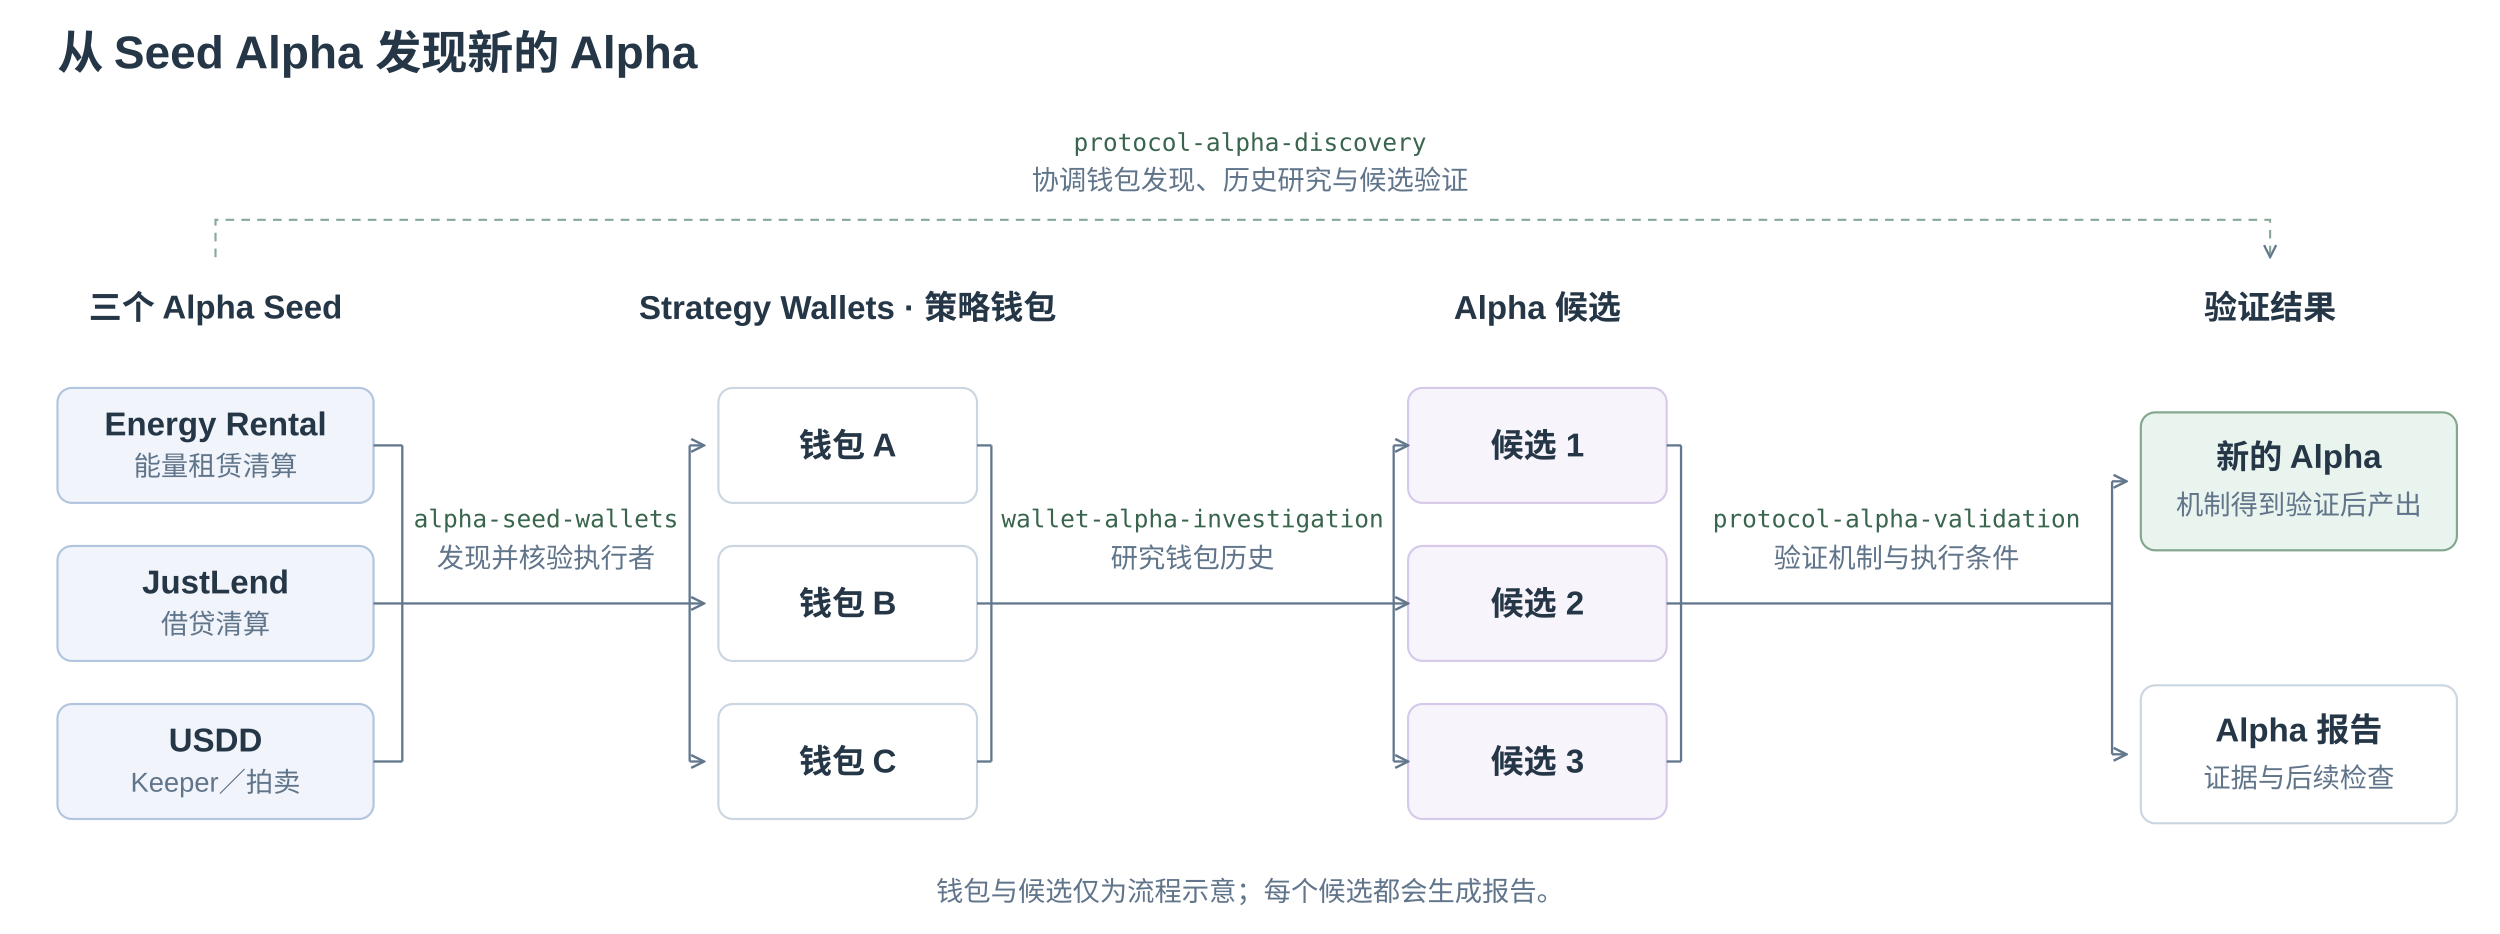
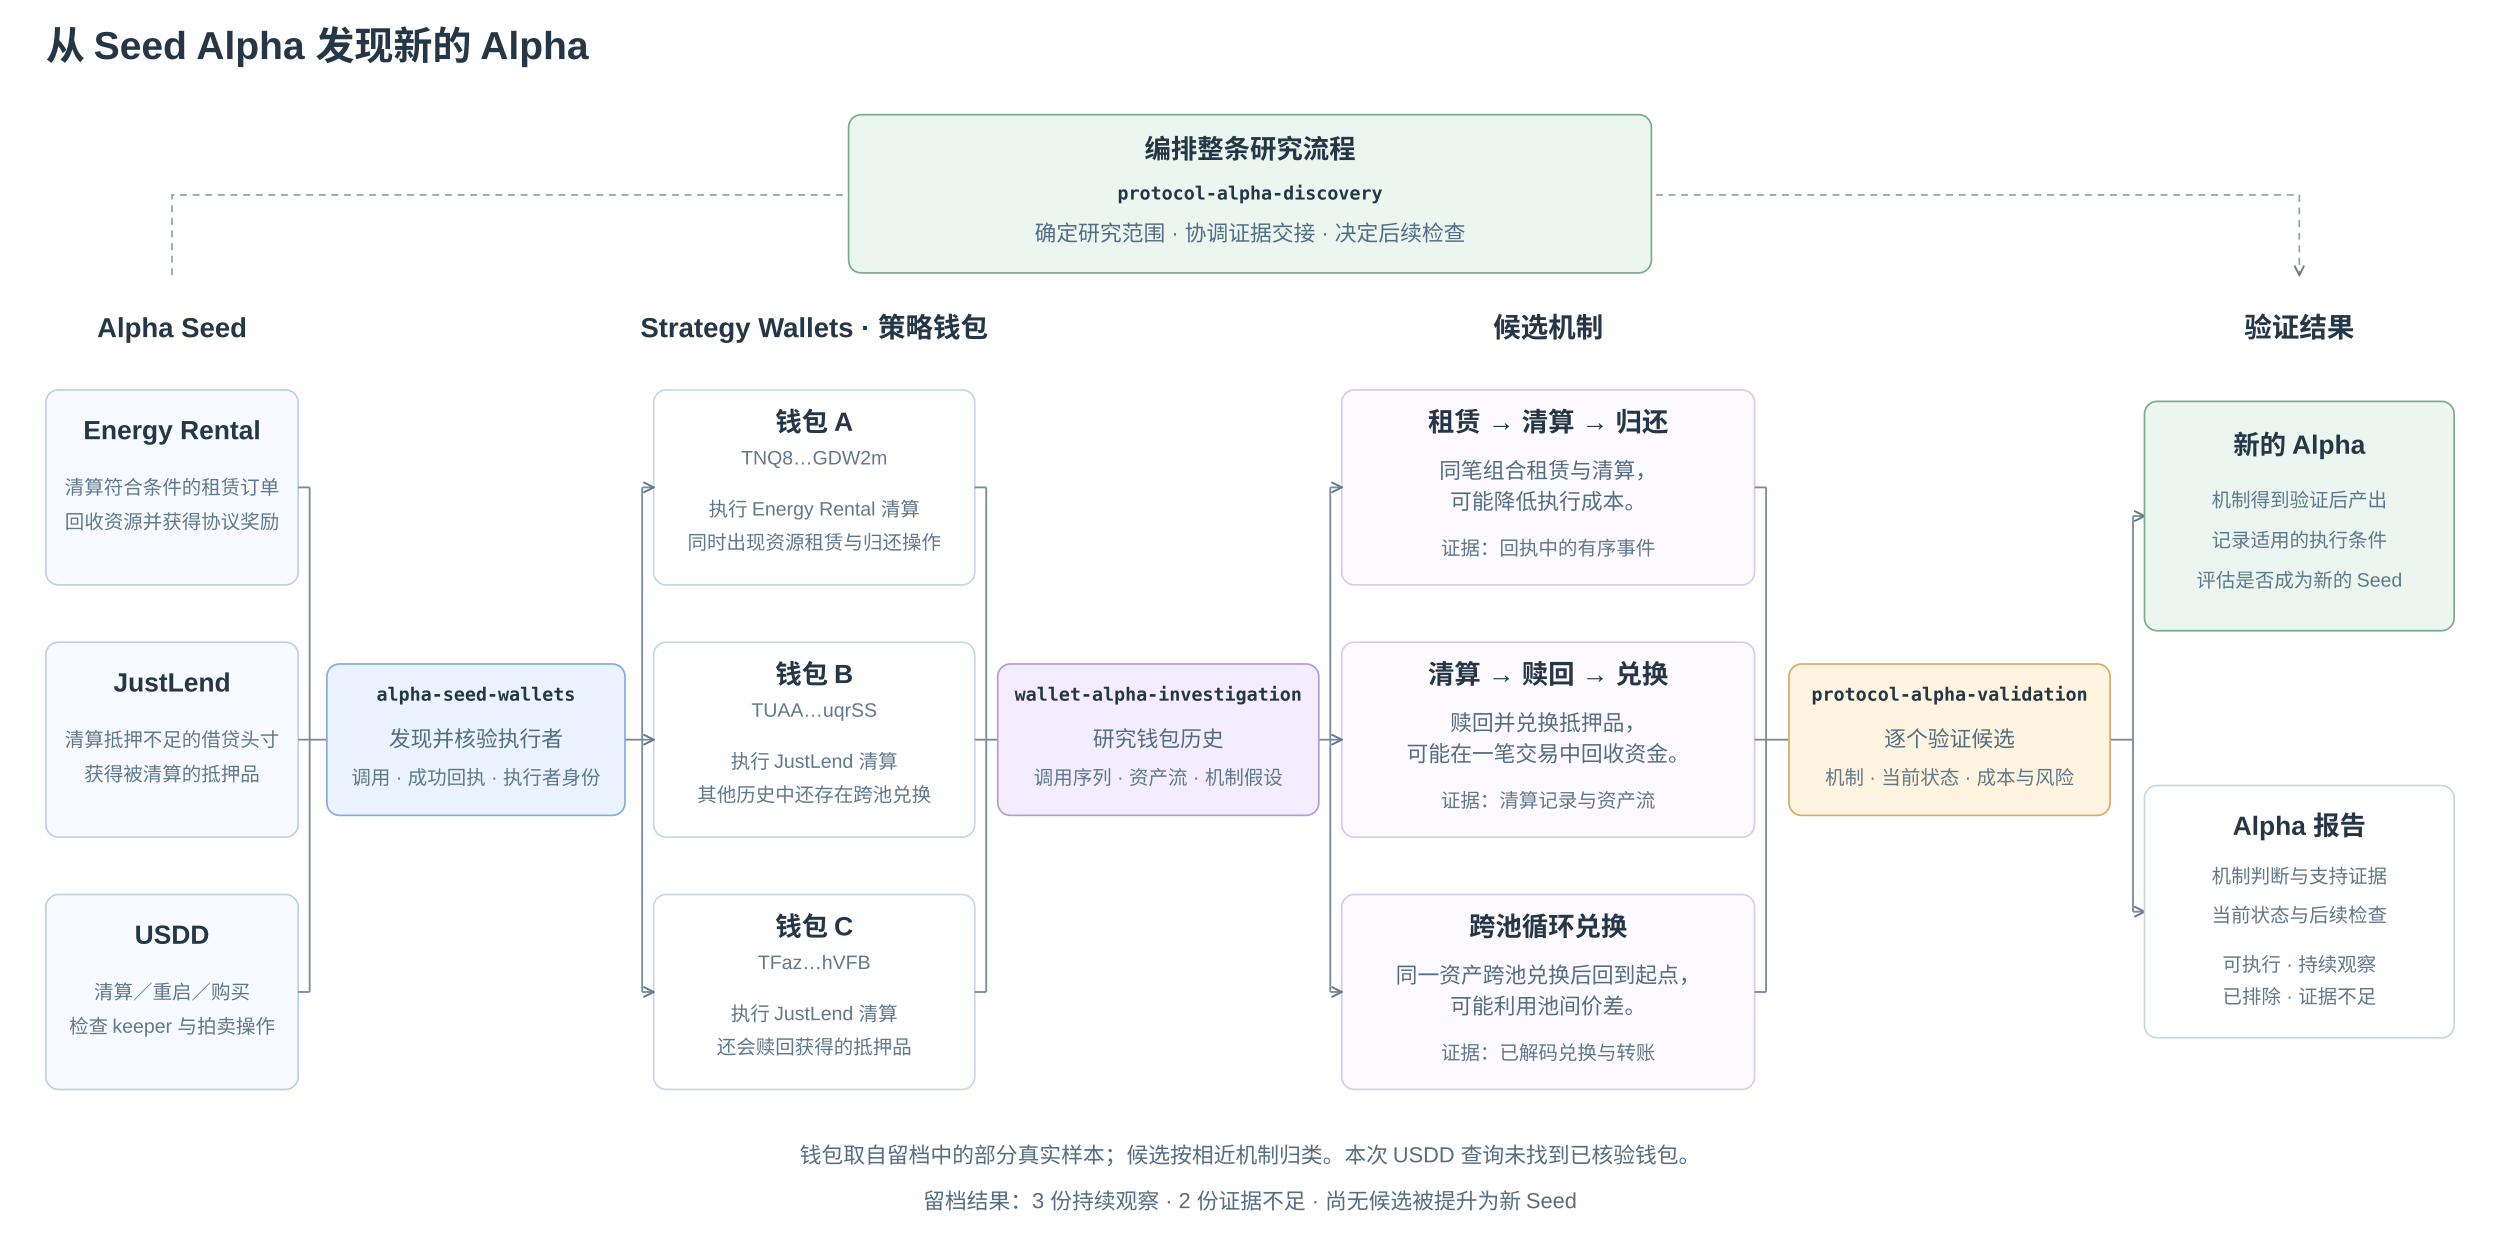
- <svg xmlns="http://www.w3.org/2000/svg" width="1740" height="650" viewBox="0 0 1740 650" role="img" aria-labelledby="title desc" xml:lang="zh-CN">
+ <svg xmlns="http://www.w3.org/2000/svg" width="2180" height="1090" viewBox="0 0 2180 1090" role="img" aria-labelledby="title desc" xml:lang="zh-CN">
  <defs>
    <marker id="arrow" viewBox="0 0 10 10" refX="9" refY="5" markerWidth="7" markerHeight="7" orient="auto">
      <path d="M 1 1 L 9 5 L 1 9" fill="none" stroke="#62778c" stroke-width="1.5" />
    </marker>
  </defs>
  <style>
text { font-family: Arial, 'PingFang SC', 'Microsoft YaHei', sans-serif; fill: #253647; }
- .heading { font-size: 32px; font-weight: 700; }
- .section { font-size: 23px; font-weight: 600; }
+ .heading { font-size: 34px; font-weight: 700; }
+ .section { font-size: 24px; font-weight: 600; }
.node { font-size: 23px; font-weight: 600; }
- .sub { font-size: 19px; fill: #60748a; }
- .skill { font-family: 'SFMono-Regular', Consolas, monospace; font-size: 17px; fill: #38654c; }
- .line { fill: none; stroke: #62778c; stroke-width: 1.6; }
- .arrow { fill: none; stroke: #62778c; stroke-width: 1.6; marker-end: url(#arrow); }
+ .sub { font-size: 19px; fill: #536d82; }
+ .detail { font-size: 17px; fill: #60788b; }
+ .skill { font-family: 'SFMono-Regular', Consolas, monospace; font-size: 16px; font-weight: 600; }
+ .line { fill: none; stroke: #788c9e; stroke-width: 1.6; }
+ .arrow { fill: none; stroke: #788c9e; stroke-width: 1.6; marker-end: url(#arrow); }
.orchestrate { fill: none; stroke: #89a998; stroke-width: 1.5; stroke-dasharray: 6 5; marker-end: url(#arrow); }
</style>
-   <rect width="1740" height="650" fill="#ffffff" />
-   <text x="40" y="48" class="heading" text-anchor="start">从 Seed Alpha 发现新的 Alpha</text>
-   <text x="870" y="105" class="skill" text-anchor="middle">protocol-alpha-discovery</text>
-   <text x="870" y="132" class="sub" text-anchor="middle">协调钱包发现、历史研究与候选验证</text>
-   <path d="M 150 179 V 153 H 1580 V 179" class="orchestrate" />
-   <text x="150" y="222" class="section" text-anchor="middle">三个 Alpha Seed</text>
-   <text x="590" y="222" class="section" text-anchor="middle">Strategy Wallets · 策略钱包</text>
-   <text x="1070" y="222" class="section" text-anchor="middle">Alpha 候选</text>
-   <text x="1580" y="222" class="section" text-anchor="middle">验证结果</text>
-   <rect x="40" y="270" width="220" height="80" rx="10" fill="#f1f5fb" stroke="#b2c5df" stroke-width="1.5" />
-   <text x="150" y="303" class="node" text-anchor="middle">Energy Rental</text>
-   <text x="150" y="331" class="sub" text-anchor="middle">能量租赁清算</text>
-   <rect x="500" y="270" width="180" height="80" rx="10" fill="#ffffff" stroke="#cbd6e0" stroke-width="1.5" />
-   <text x="590" y="318" class="node" text-anchor="middle">钱包 A</text>
-   <rect x="980" y="270" width="180" height="80" rx="10" fill="#f7f4fc" stroke="#d6c9e9" stroke-width="1.5" />
-   <text x="1070" y="318" class="node" text-anchor="middle">候选 1</text>
-   <path d="M 260 310 H 280 M 680 310 H 690 M 1160 310 H 1170" class="line" />
-   <path d="M 480 310 H 490" class="arrow" />
-   <path d="M 970 310 H 980" class="arrow" />
-   <rect x="40" y="380" width="220" height="80" rx="10" fill="#f1f5fb" stroke="#b2c5df" stroke-width="1.5" />
-   <text x="150" y="413" class="node" text-anchor="middle">JustLend</text>
-   <text x="150" y="441" class="sub" text-anchor="middle">借贷清算</text>
-   <rect x="500" y="380" width="180" height="80" rx="10" fill="#ffffff" stroke="#cbd6e0" stroke-width="1.5" />
-   <text x="590" y="428" class="node" text-anchor="middle">钱包 B</text>
-   <rect x="980" y="380" width="180" height="80" rx="10" fill="#f7f4fc" stroke="#d6c9e9" stroke-width="1.5" />
-   <text x="1070" y="428" class="node" text-anchor="middle">候选 2</text>
-   <path d="M 260 420 H 280 M 680 420 H 690 M 1160 420 H 1170" class="line" />
-   <path d="M 480 420 H 490" class="arrow" />
-   <path d="M 970 420 H 980" class="arrow" />
-   <rect x="40" y="490" width="220" height="80" rx="10" fill="#f1f5fb" stroke="#b2c5df" stroke-width="1.5" />
-   <text x="150" y="523" class="node" text-anchor="middle">USDD</text>
-   <text x="150" y="551" class="sub" text-anchor="middle">Keeper／拍卖</text>
-   <rect x="500" y="490" width="180" height="80" rx="10" fill="#ffffff" stroke="#cbd6e0" stroke-width="1.5" />
-   <text x="590" y="538" class="node" text-anchor="middle">钱包 C</text>
-   <rect x="980" y="490" width="180" height="80" rx="10" fill="#f7f4fc" stroke="#d6c9e9" stroke-width="1.5" />
-   <text x="1070" y="538" class="node" text-anchor="middle">候选 3</text>
-   <path d="M 260 530 H 280 M 680 530 H 690 M 1160 530 H 1170" class="line" />
-   <path d="M 480 530 H 490" class="arrow" />
-   <path d="M 970 530 H 980" class="arrow" />
-   <path d="M 280 310 V 530" class="line" />
-   <path d="M 480 310 V 530" class="line" />
-   <path d="M 690 310 V 530" class="line" />
-   <path d="M 970 310 V 530" class="line" />
-   <path d="M 1170 310 V 530" class="line" />
-   <text x="380" y="367" class="skill" text-anchor="middle">alpha-seed-wallets</text>
-   <text x="380" y="395" class="sub" text-anchor="middle">发现并核验执行者</text>
-   <path d="M 280 420 H 480" class="line" />
-   <text x="830" y="367" class="skill" text-anchor="middle">wallet-alpha-investigation</text>
-   <text x="830" y="395" class="sub" text-anchor="middle">研究钱包历史</text>
-   <path d="M 690 420 H 970" class="line" />
-   <text x="1320" y="367" class="skill" text-anchor="middle">protocol-alpha-validation</text>
-   <text x="1320" y="395" class="sub" text-anchor="middle">验证机制与执行条件</text>
-   <path d="M 1170 420 H 1470" class="line" />
-   <path d="M 1470 335 V 525" class="line" />
-   <path d="M 1470 335 H 1480" class="arrow" />
-   <path d="M 1470 525 H 1480" class="arrow" />
-   <rect x="1490" y="287" width="220" height="96" rx="10" fill="#eaf4ee" stroke="#83a68e" stroke-width="1.5" />
-   <text x="1600" y="326" class="node" text-anchor="middle">新的 Alpha</text>
-   <text x="1600" y="358" class="sub" text-anchor="middle">机制得到验证后产出</text>
-   <rect x="1490" y="477" width="220" height="96" rx="10" fill="#ffffff" stroke="#cbd6e0" stroke-width="1.5" />
-   <text x="1600" y="516" class="node" text-anchor="middle">Alpha 报告</text>
-   <text x="1600" y="548" class="sub" text-anchor="middle">证据与后续检查</text>
-   <text x="870" y="627" class="sub" text-anchor="middle">钱包与候选仅为流程示意；每个候选都会生成报告。</text>
+   <rect width="2180" height="1090" fill="#ffffff" />
+   <text x="40" y="52" class="heading" text-anchor="start">从 Seed Alpha 发现新的 Alpha</text>
+   <path d="M 150 240 V 170 H 2005 V 240" class="orchestrate" />
+   <rect x="740" y="100" width="700" height="138" rx="11" fill="#eaf6ef" stroke="#7caa90" stroke-width="1.5" />
+   <text x="1090" y="138" class="node" text-anchor="middle">编排整条研究流程</text>
+   <text x="1090" y="174" class="skill" text-anchor="middle">protocol-alpha-discovery</text>
+   <text x="1090" y="210" class="sub" text-anchor="middle">确定研究范围 · 协调证据交接 · 决定后续检查</text>
+   <text x="150" y="294" class="section" text-anchor="middle">Alpha Seed</text>
+   <text x="710" y="294" class="section" text-anchor="middle">Strategy Wallets · 策略钱包</text>
+   <text x="1350" y="294" class="section" text-anchor="middle">候选机制</text>
+   <text x="2005" y="294" class="section" text-anchor="middle">验证结果</text>
+   <rect x="40" y="340" width="220" height="170" rx="11" fill="#f7faff" stroke="#bfd0e5" stroke-width="1.5" />
+   <text x="150" y="383" class="node" text-anchor="middle">Energy Rental</text>
+   <text x="150" y="431" class="detail" text-anchor="middle">清算符合条件的租赁订单</text>
+   <text x="150" y="461" class="detail" text-anchor="middle">回收资源并获得协议奖励</text>
+   <rect x="570" y="340" width="280" height="170" rx="11" fill="#ffffff" stroke="#cbd6e0" stroke-width="1.5" />
+   <text x="710" y="376" class="node" text-anchor="middle">钱包 A</text>
+   <text x="710" y="405" class="detail" text-anchor="middle">TNQ8…GDW2m</text>
+   <text x="710" y="450" class="detail" text-anchor="middle">执行 Energy Rental 清算</text>
+   <text x="710" y="479" class="detail" text-anchor="middle">同时出现资源租赁与归还操作</text>
+   <rect x="1170" y="340" width="360" height="170" rx="11" fill="#fcfaff" stroke="#d8cce8" stroke-width="1.5" />
+   <text x="1350" y="376" class="node" text-anchor="middle">租赁 → 清算 → 归还</text>
+   <text x="1350" y="417" class="sub" text-anchor="middle">同笔组合租赁与清算，</text>
+   <text x="1350" y="444" class="sub" text-anchor="middle">可能降低执行成本。</text>
+   <text x="1350" y="484" class="detail" text-anchor="middle">证据：回执中的有序事件</text>
+   <path d="M 260 425 H 270 M 850 425 H 860 M 1530 425 H 1540" class="line" />
+   <path d="M 560 425 H 570" class="arrow" />
+   <path d="M 1160 425 H 1170" class="arrow" />
+   <rect x="40" y="560" width="220" height="170" rx="11" fill="#f7faff" stroke="#bfd0e5" stroke-width="1.5" />
+   <text x="150" y="603" class="node" text-anchor="middle">JustLend</text>
+   <text x="150" y="651" class="detail" text-anchor="middle">清算抵押不足的借贷头寸</text>
+   <text x="150" y="681" class="detail" text-anchor="middle">获得被清算的抵押品</text>
+   <rect x="570" y="560" width="280" height="170" rx="11" fill="#ffffff" stroke="#cbd6e0" stroke-width="1.5" />
+   <text x="710" y="596" class="node" text-anchor="middle">钱包 B</text>
+   <text x="710" y="625" class="detail" text-anchor="middle">TUAA…uqrSS</text>
+   <text x="710" y="670" class="detail" text-anchor="middle">执行 JustLend 清算</text>
+   <text x="710" y="699" class="detail" text-anchor="middle">其他历史中还存在跨池兑换</text>
+   <rect x="1170" y="560" width="360" height="170" rx="11" fill="#fcfaff" stroke="#d8cce8" stroke-width="1.5" />
+   <text x="1350" y="596" class="node" text-anchor="middle">清算 → 赎回 → 兑换</text>
+   <text x="1350" y="637" class="sub" text-anchor="middle">赎回并兑换抵押品，</text>
+   <text x="1350" y="664" class="sub" text-anchor="middle">可能在一笔交易中回收资金。</text>
+   <text x="1350" y="704" class="detail" text-anchor="middle">证据：清算记录与资产流</text>
+   <path d="M 260 645 H 270 M 850 645 H 860 M 1530 645 H 1540" class="line" />
+   <path d="M 560 645 H 570" class="arrow" />
+   <path d="M 1160 645 H 1170" class="arrow" />
+   <rect x="40" y="780" width="220" height="170" rx="11" fill="#f7faff" stroke="#bfd0e5" stroke-width="1.5" />
+   <text x="150" y="823" class="node" text-anchor="middle">USDD</text>
+   <text x="150" y="871" class="detail" text-anchor="middle">清算／重启／购买</text>
+   <text x="150" y="901" class="detail" text-anchor="middle">检查 keeper 与拍卖操作</text>
+   <rect x="570" y="780" width="280" height="170" rx="11" fill="#ffffff" stroke="#cbd6e0" stroke-width="1.5" />
+   <text x="710" y="816" class="node" text-anchor="middle">钱包 C</text>
+   <text x="710" y="845" class="detail" text-anchor="middle">TFaz…hVFB</text>
+   <text x="710" y="890" class="detail" text-anchor="middle">执行 JustLend 清算</text>
+   <text x="710" y="919" class="detail" text-anchor="middle">还会赎回获得的抵押品</text>
+   <rect x="1170" y="780" width="360" height="170" rx="11" fill="#fcfaff" stroke="#d8cce8" stroke-width="1.5" />
+   <text x="1350" y="816" class="node" text-anchor="middle">跨池循环兑换</text>
+   <text x="1350" y="857" class="sub" text-anchor="middle">同一资产跨池兑换后回到起点，</text>
+   <text x="1350" y="884" class="sub" text-anchor="middle">可能利用池间价差。</text>
+   <text x="1350" y="924" class="detail" text-anchor="middle">证据：已解码兑换与转账</text>
+   <path d="M 260 865 H 270 M 850 865 H 860 M 1530 865 H 1540" class="line" />
+   <path d="M 560 865 H 570" class="arrow" />
+   <path d="M 1160 865 H 1170" class="arrow" />
+   <path d="M 270 425 V 865" class="line" />
+   <path d="M 560 425 V 865" class="line" />
+   <path d="M 860 425 V 865" class="line" />
+   <path d="M 1160 425 V 865" class="line" />
+   <path d="M 1540 425 V 865" class="line" />
+   <path d="M 270 645 H 560" class="line" />
+   <path d="M 860 645 H 1160" class="line" />
+   <path d="M 1540 645 H 1860" class="line" />
+   <path d="M 1860 450 V 795" class="line" />
+   <path d="M 1860 450 H 1870" class="arrow" />
+   <path d="M 1860 795 H 1870" class="arrow" />
+   <rect x="285.0" y="579" width="260" height="132" rx="11" fill="#eaf3ff" stroke="#84abe0" stroke-width="1.5" />
+   <text x="415" y="611" class="skill" text-anchor="middle">alpha-seed-wallets</text>
+   <text x="415" y="651" class="sub" text-anchor="middle">发现并核验执行者</text>
+   <text x="415" y="684" class="detail" text-anchor="middle">调用 · 成功回执 · 执行者身份</text>
+   <rect x="870.0" y="579" width="280" height="132" rx="11" fill="#f4edff" stroke="#b79ad8" stroke-width="1.5" />
+   <text x="1010" y="611" class="skill" text-anchor="middle">wallet-alpha-investigation</text>
+   <text x="1010" y="651" class="sub" text-anchor="middle">研究钱包历史</text>
+   <text x="1010" y="684" class="detail" text-anchor="middle">调用序列 · 资产流 · 机制假设</text>
+   <rect x="1560.0" y="579" width="280" height="132" rx="11" fill="#fff4df" stroke="#d4ad65" stroke-width="1.5" />
+   <text x="1700" y="611" class="skill" text-anchor="middle">protocol-alpha-validation</text>
+   <text x="1700" y="651" class="sub" text-anchor="middle">逐个验证候选</text>
+   <text x="1700" y="684" class="detail" text-anchor="middle">机制 · 当前状态 · 成本与风险</text>
+   <rect x="1870" y="350" width="270" height="200" rx="11" fill="#eaf6ef" stroke="#7caa90" stroke-width="1.5" />
+   <text x="2005" y="396" class="node" text-anchor="middle">新的 Alpha</text>
+   <text x="2005" y="442" class="detail" text-anchor="middle">机制得到验证后产出</text>
+   <text x="2005" y="477" class="detail" text-anchor="middle">记录适用的执行条件</text>
+   <text x="2005" y="512" class="detail" text-anchor="middle">评估是否成为新的 Seed</text>
+   <rect x="1870" y="685" width="270" height="220" rx="11" fill="#ffffff" stroke="#cbd6e0" stroke-width="1.5" />
+   <text x="2005" y="728" class="node" text-anchor="middle">Alpha 报告</text>
+   <text x="2005" y="770" class="detail" text-anchor="middle">机制判断与支持证据</text>
+   <text x="2005" y="804" class="detail" text-anchor="middle">当前状态与后续检查</text>
+   <text x="2005" y="847" class="detail" text-anchor="middle">可执行 · 持续观察</text>
+   <text x="2005" y="875" class="detail" text-anchor="middle">已排除 · 证据不足</text>
+   <text x="1090" y="1014" class="sub" text-anchor="middle">钱包取自留档中的部分真实样本；候选按相近机制归类。本次 USDD 查询未找到已核验钱包。</text>
+   <text x="1090" y="1054" class="sub" text-anchor="middle">留档结果：3 份持续观察 · 2 份证据不足 · 尚无候选被提升为新 Seed</text>
</svg>
